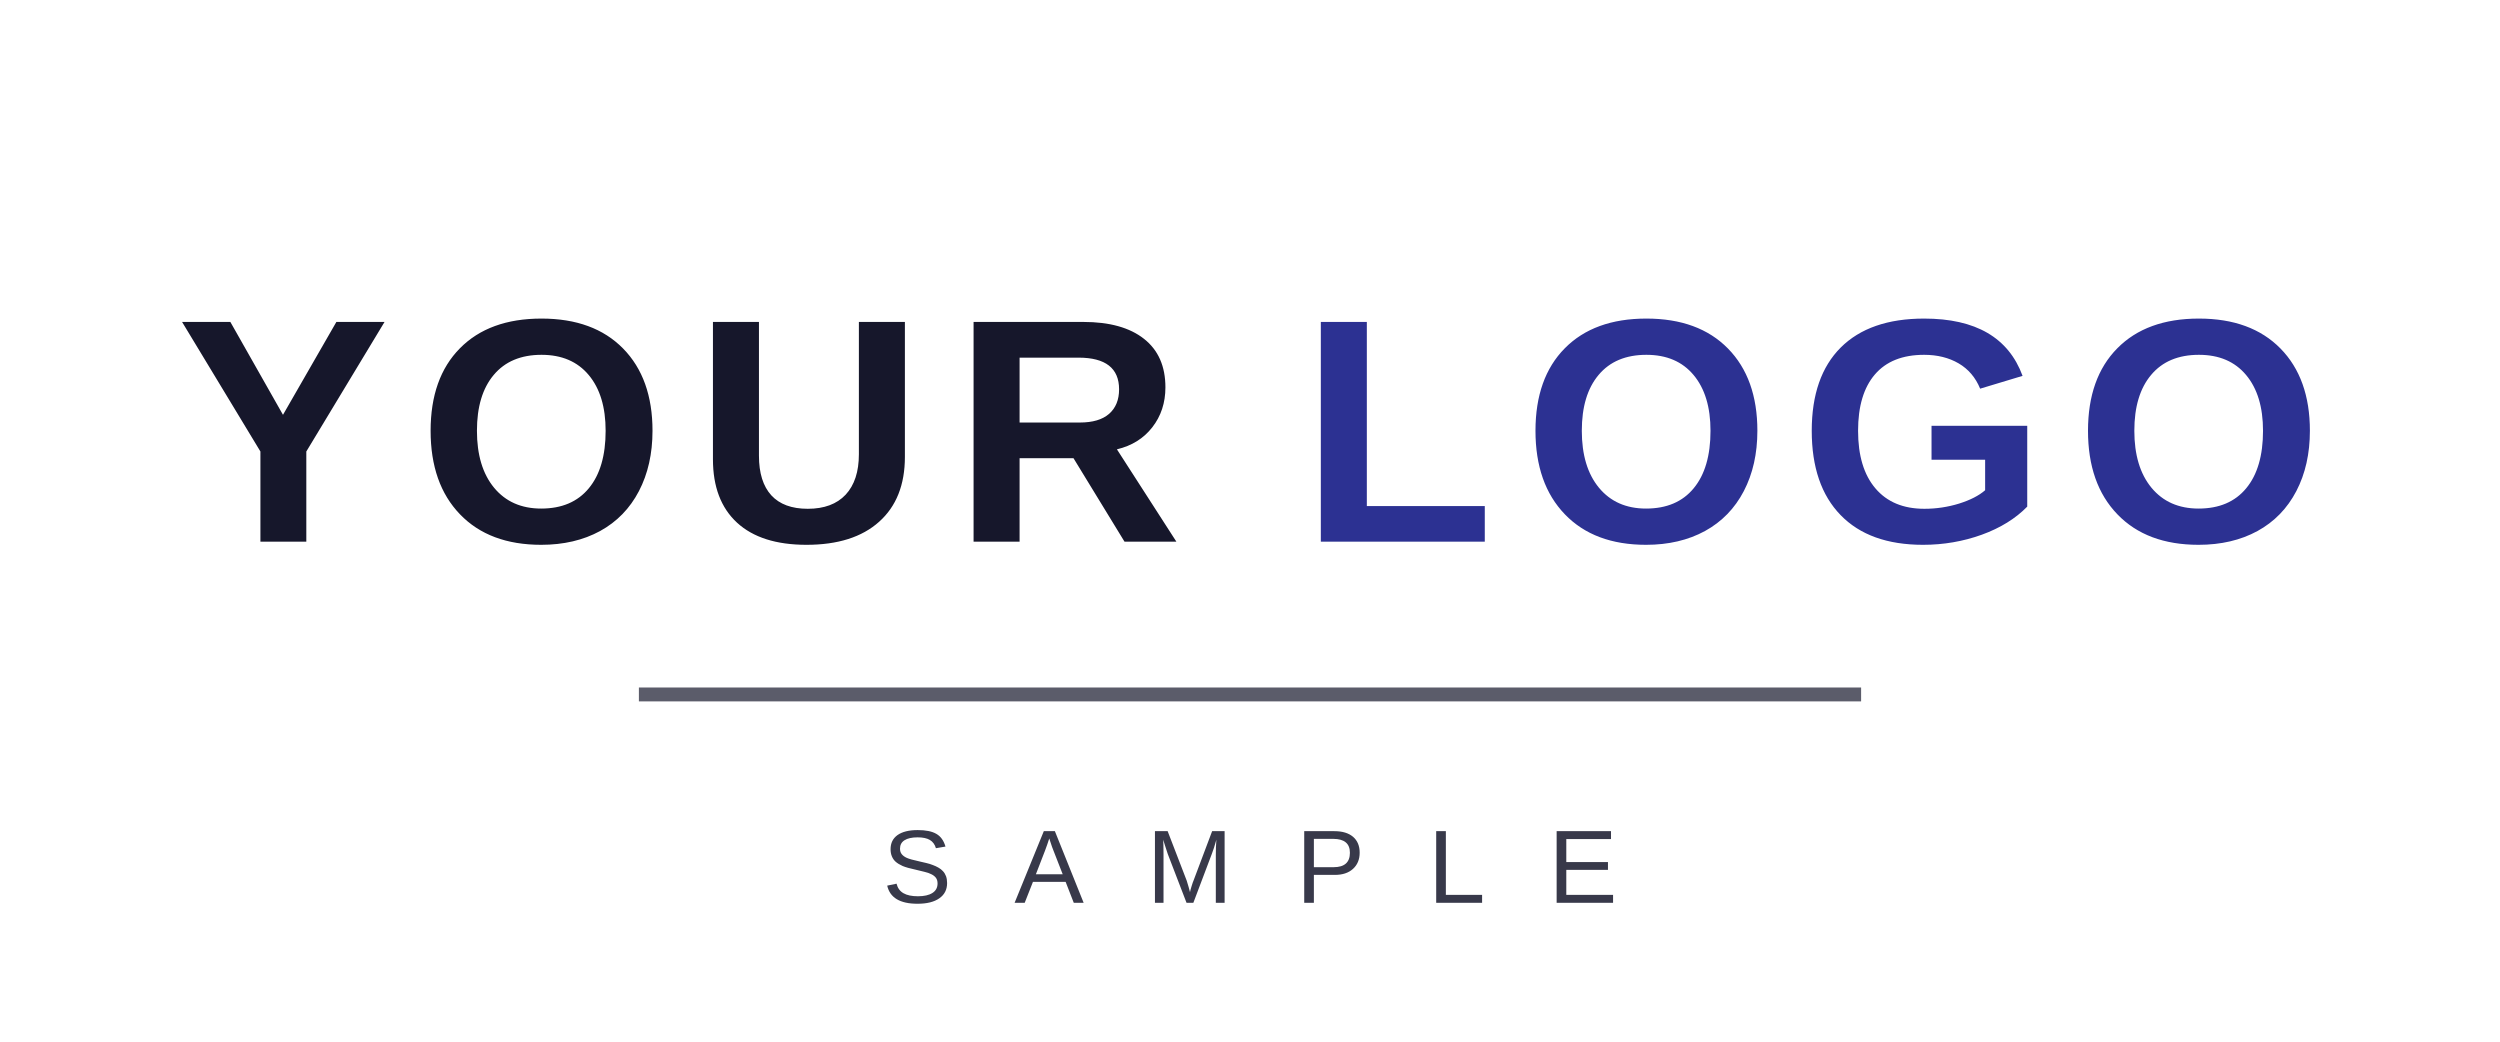
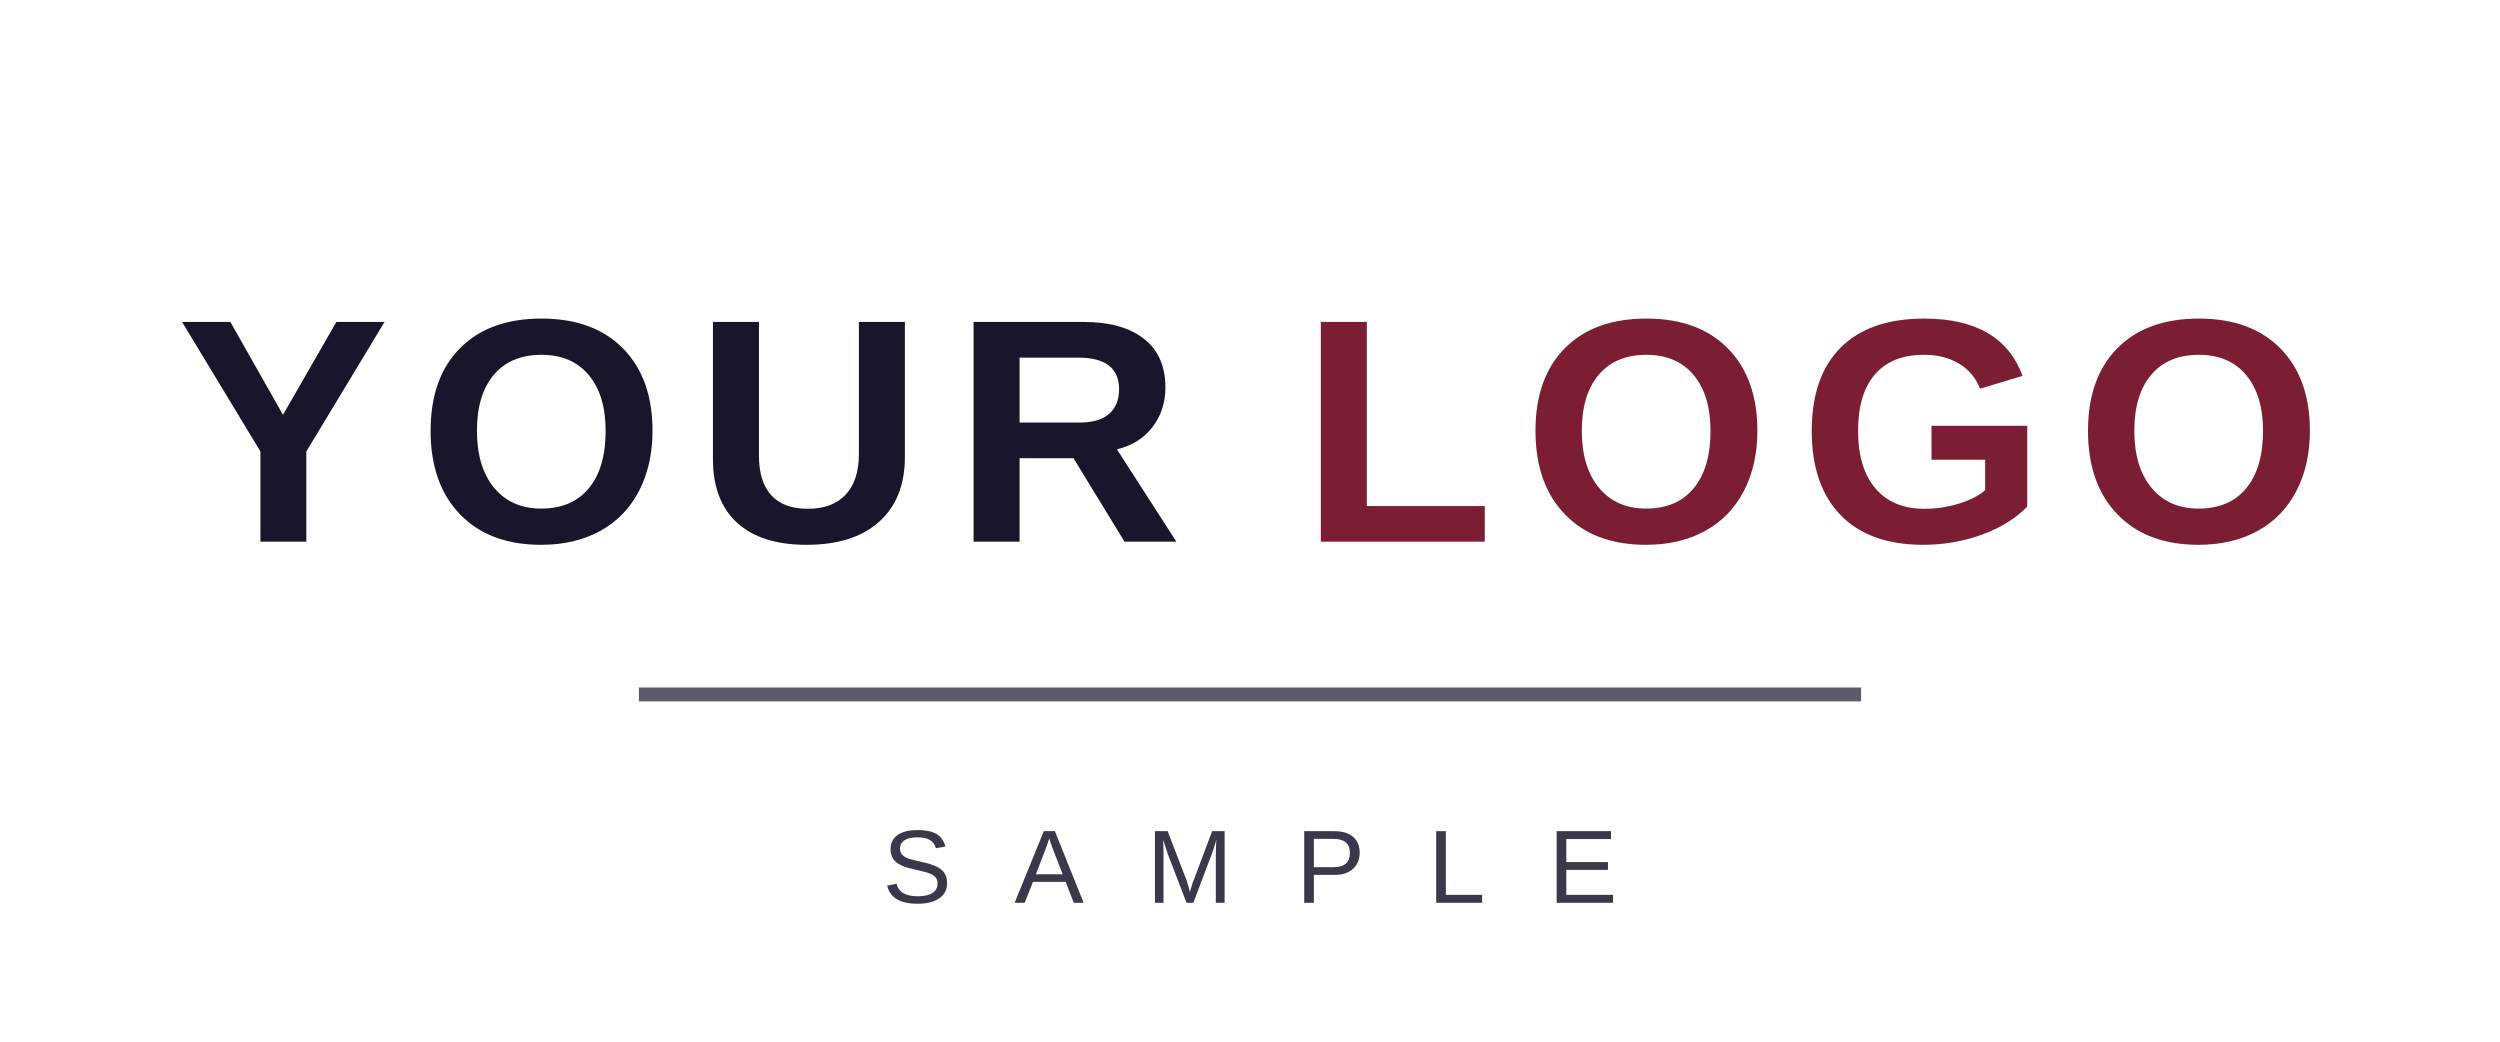
<svg xmlns="http://www.w3.org/2000/svg" viewBox="0 0 360 150" width="360" height="150">
-   <text x="180" y="78" text-anchor="middle" font-family="'Helvetica Neue', Arial, sans-serif" font-weight="800" font-size="46" letter-spacing="4" fill="#16172b">YOUR <tspan fill="#2c3192">LOGO</tspan>
+   <text x="180" y="78" text-anchor="middle" font-family="'Helvetica Neue', Arial, sans-serif" font-weight="800" font-size="46" letter-spacing="4" fill="#16172b">YOUR <tspan fill="#7b1e33">LOGO</tspan>
  </text>
  <line x1="92" y1="100" x2="268" y2="100" stroke="#16172b" stroke-width="2" stroke-opacity="0.7" />
  <text x="180" y="130" text-anchor="middle" font-family="'Helvetica Neue', Arial, sans-serif" font-weight="500" font-size="15" letter-spacing="9" fill="#16172b" fill-opacity="0.85">SAMPLE</text>
</svg>
